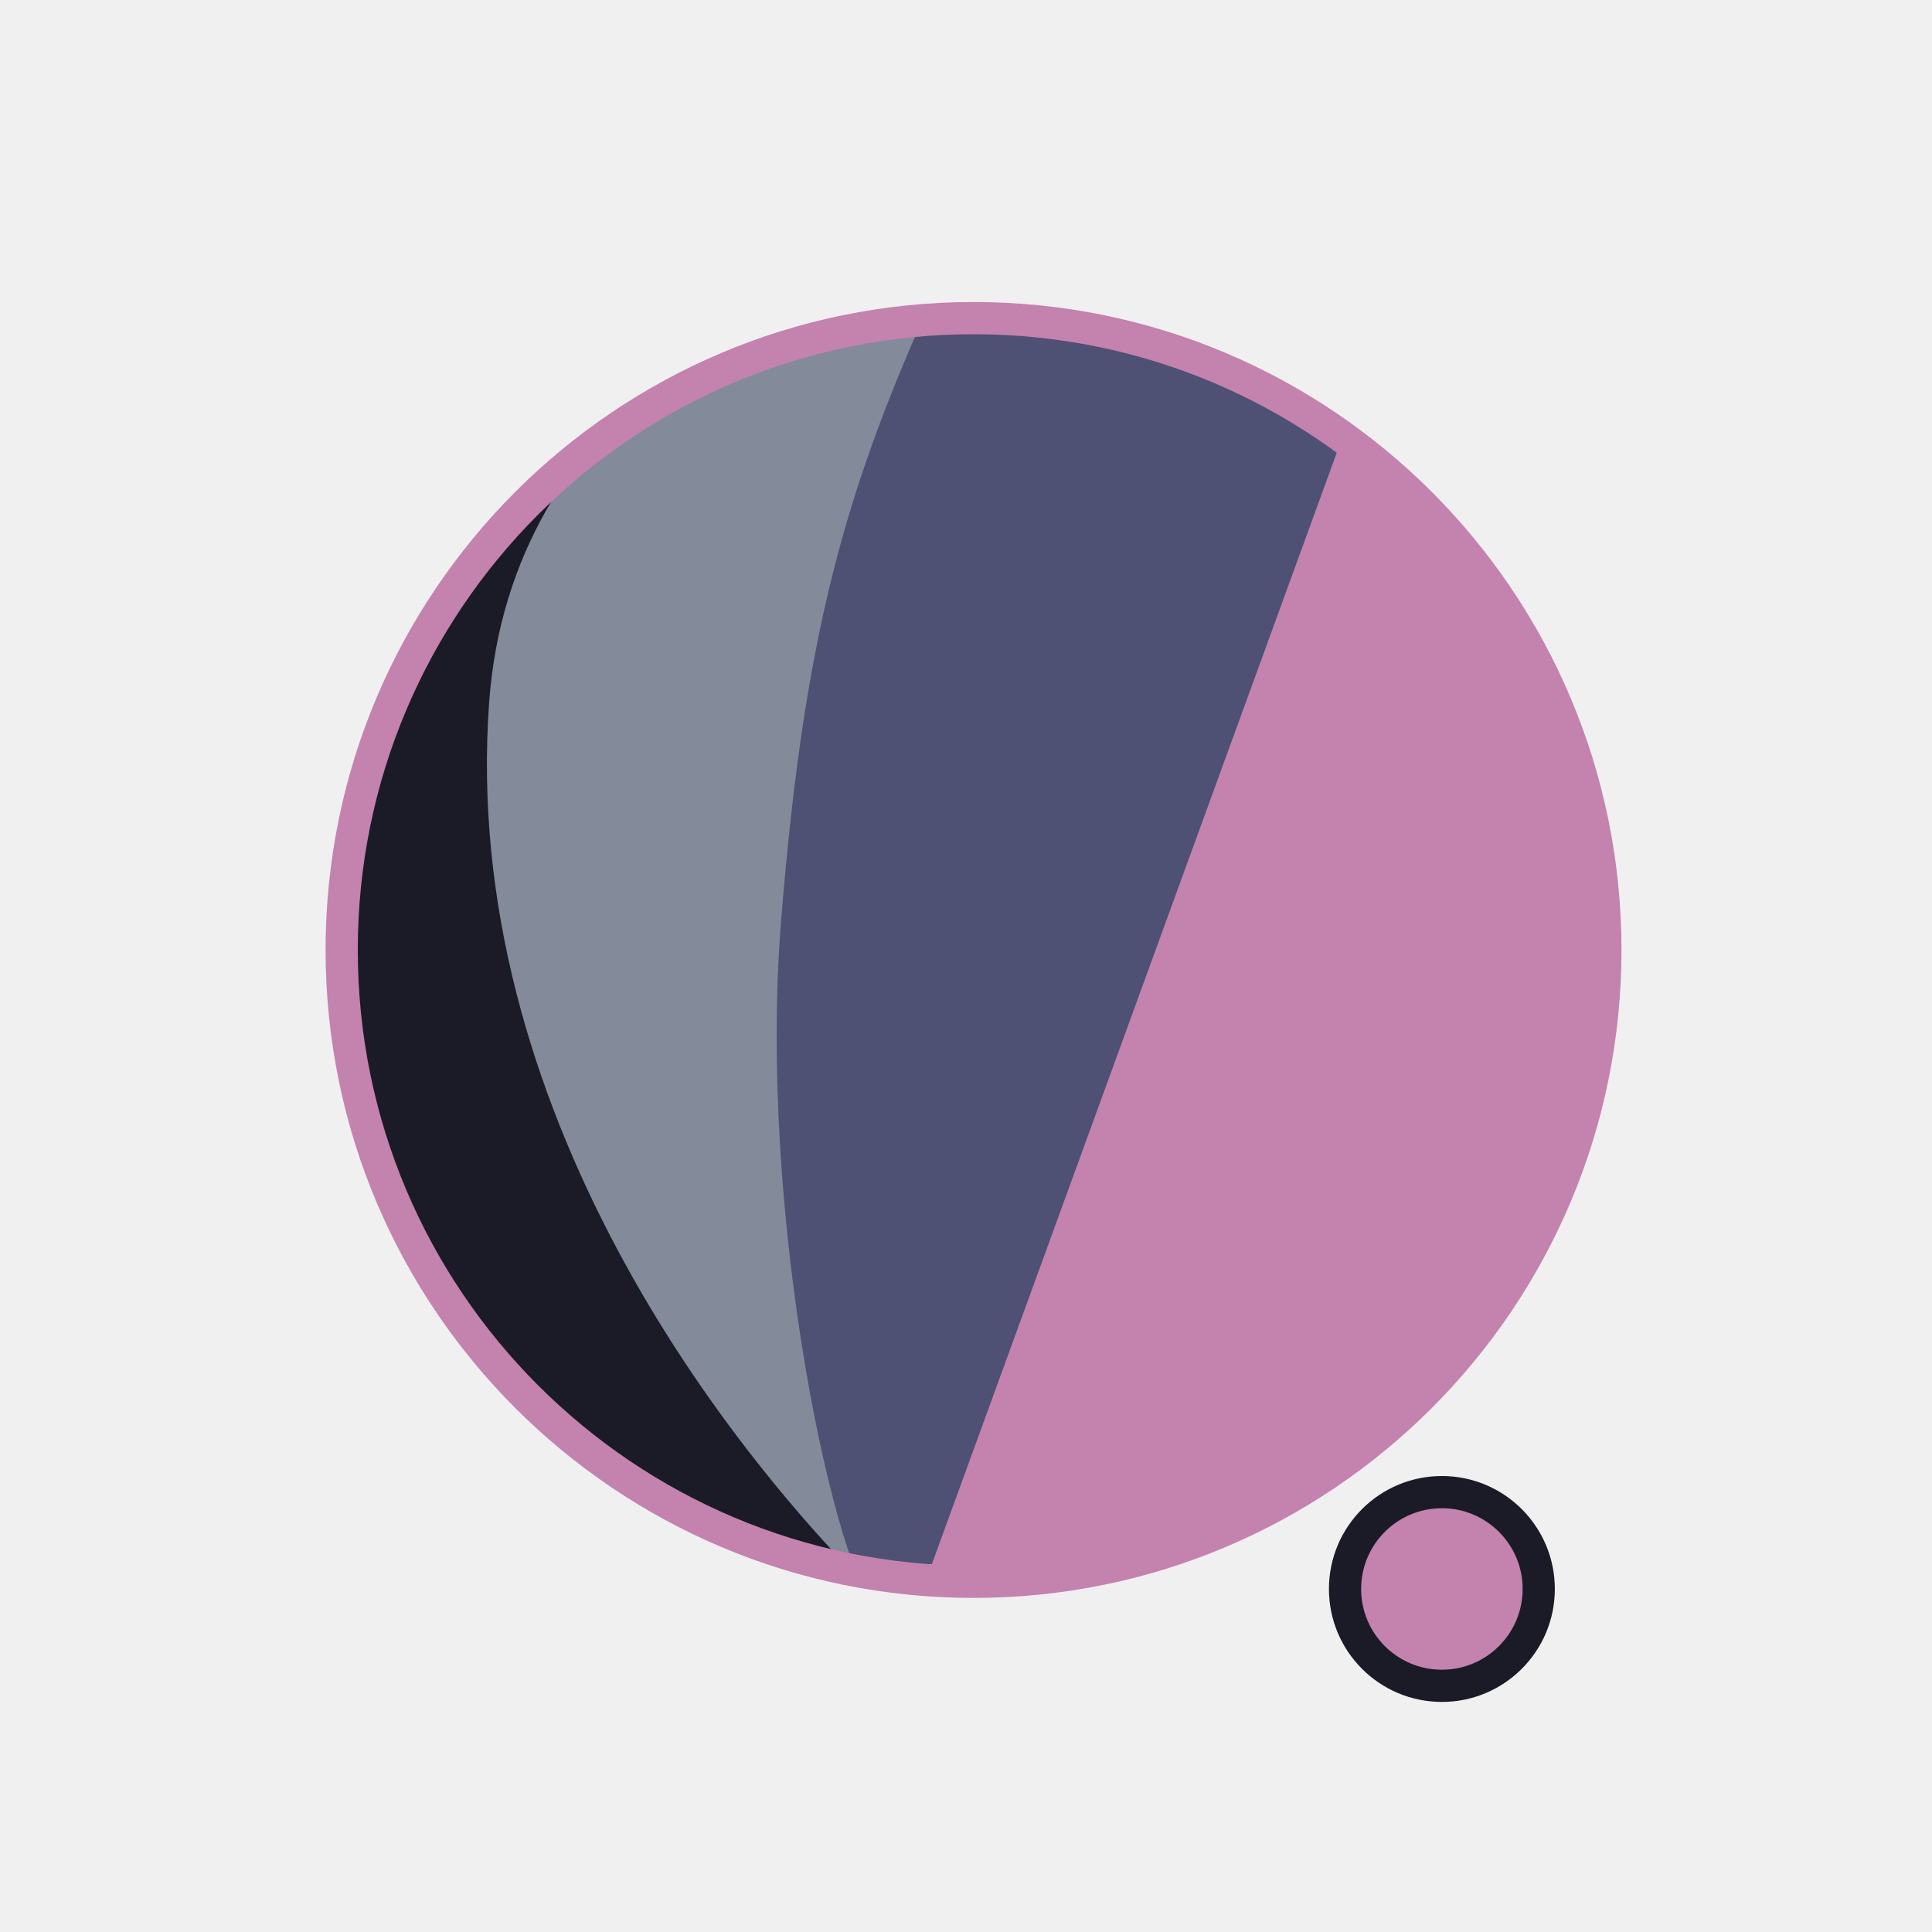
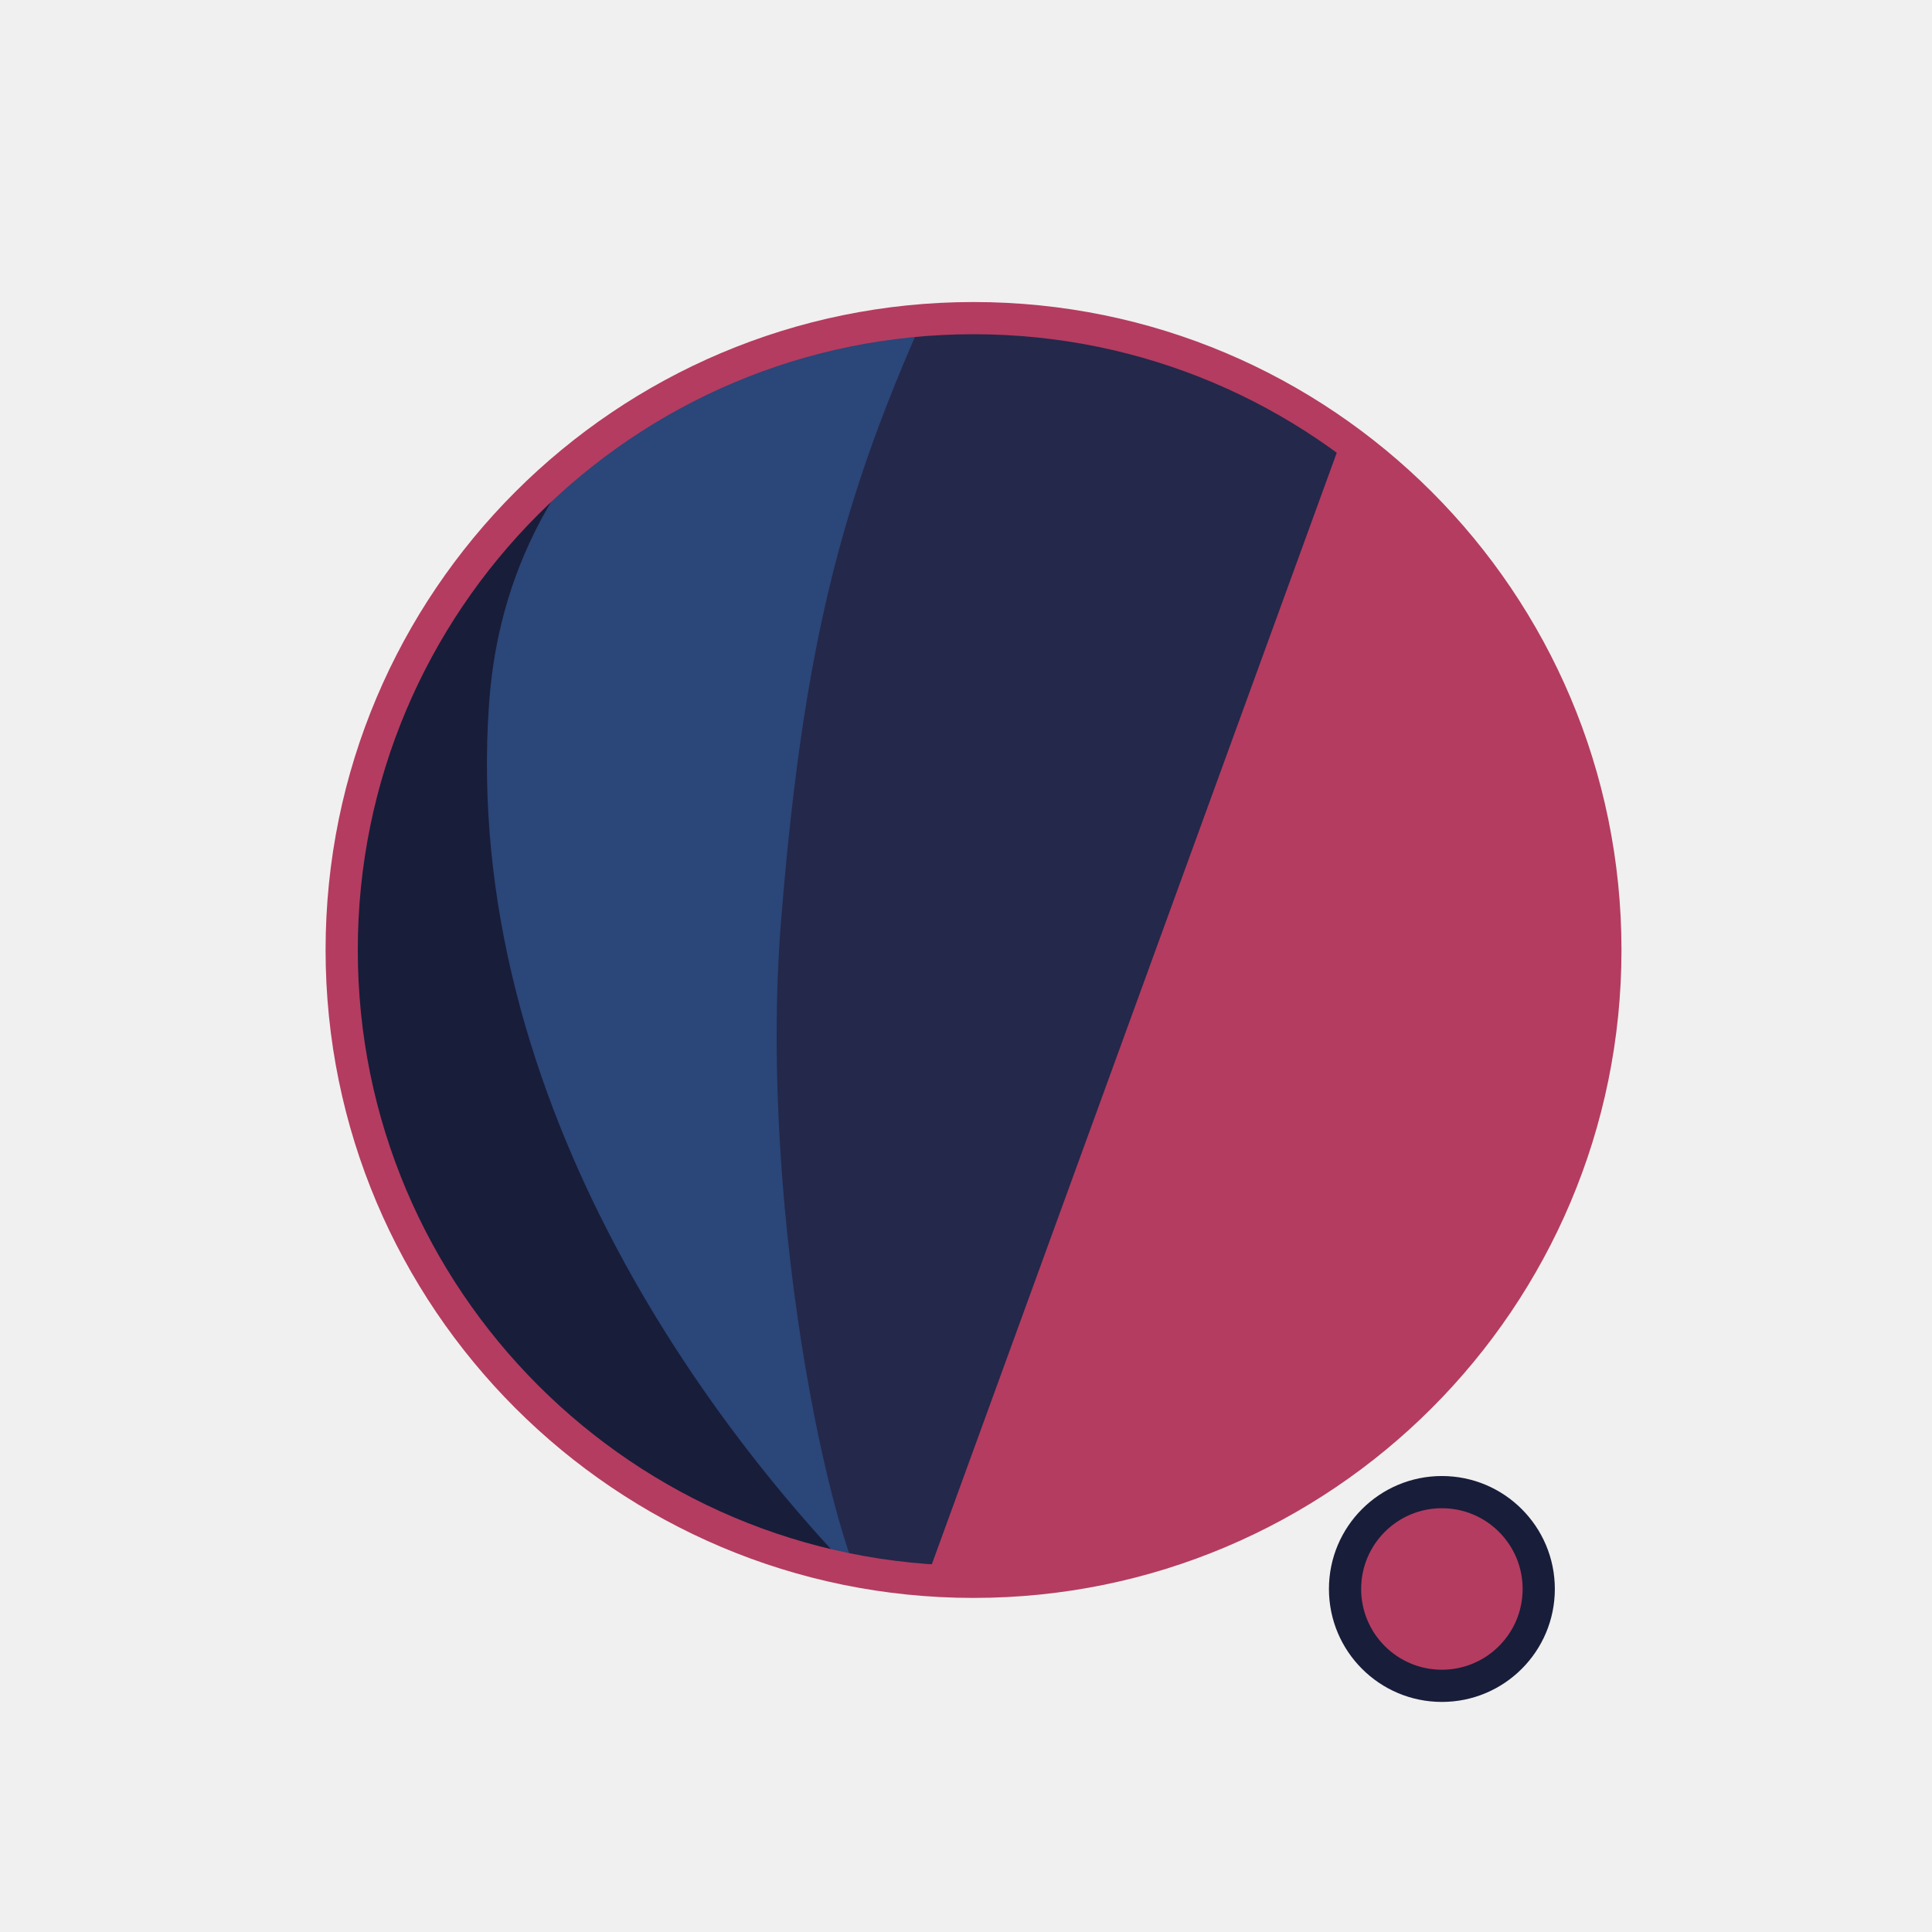
<svg xmlns="http://www.w3.org/2000/svg" width="300" height="300" viewBox="0 0 79.375 79.375" version="1.1" id="svg1">
  <defs id="defs1">
    <filter id="mask-powermask-path-effect5_inverse" style="color-interpolation-filters:sRGB" height="100" width="100" x="-50" y="-50">
      <feColorMatrix id="mask-powermask-path-effect5_primitive1" values="1" type="saturate" result="fbSourceGraphic" />
      <feColorMatrix id="mask-powermask-path-effect5_primitive2" values="-1 0 0 0 1 0 -1 0 0 1 0 0 -1 0 1 0 0 0 1 0 " in="fbSourceGraphic" />
    </filter>
    <clipPath clipPathUnits="userSpaceOnUse" id="clipPath1">
      <circle style="display:inline;fill:#000000;fill-opacity:1;stroke:none;stroke-width:0.214" id="circle3" cx="44.886" cy="38.249" r="22.842" />
    </clipPath>
    <clipPath clipPathUnits="userSpaceOnUse" id="clipPath3">
      <circle style="display:inline;opacity:1;fill:#000000;fill-opacity:1;stroke:none;stroke-width:2.646;stroke-dasharray:none;stroke-opacity:1" id="circle4" cx="39.235" cy="39.029" r="25.959" />
    </clipPath>
    <clipPath clipPathUnits="userSpaceOnUse" id="clipPath4">
      <circle style="display:inline;opacity:1;fill:#000000;fill-opacity:1;stroke:none;stroke-width:0.243" id="circle5" cx="39.997" cy="39.029" r="25.959" />
    </clipPath>
    <clipPath clipPathUnits="userSpaceOnUse" id="clipPath19">
      <g id="g20" style="display:inline">
        <circle style="display:inline;opacity:1;fill:#ffffff;fill-opacity:1;stroke:#000000;stroke-width:1.323;stroke-dasharray:none;stroke-opacity:1" id="circle20" cx="39.997" cy="39.029" r="25.959" />
        <path style="display:inline;fill:#ffffff;fill-opacity:1;stroke:none;stroke-width:1.323;stroke-linecap:round;stroke-linejoin:round;stroke-dasharray:none;stroke-opacity:1" d="M 40.972,71.749 65.107,9.074 51.262,8.513 29.654,71.374 Z" id="path20" />
      </g>
    </clipPath>
  </defs>
  <g id="layer1">
-     <circle style="display:inline;opacity:1;fill:#C482AF;fill-opacity:1;stroke:none;stroke-width:2.646;stroke-dasharray:none;stroke-opacity:1" id="path1" cx="39.997" cy="39.029" r="25.959" />
-     <circle style="display:inline;opacity:1;fill:#C482AF;fill-opacity:1;stroke:#1A1B26;stroke-width:1.323;stroke-linecap:round;stroke-linejoin:round;stroke-dasharray:none;stroke-opacity:1" id="path23" cx="59.239" cy="65.282" r="3.979" />
-     <path style="display:inline;opacity:1;fill:#4E5173;fill-opacity:1;stroke:none;stroke-width:2.646;stroke-linecap:round;stroke-linejoin:round;stroke-dasharray:none;stroke-opacity:1" d="M 14.114,8.183 56.981,12.942 37.387,66.729 7.337,66.366 Z" id="path4" clip-path="url(#clipPath4)" />
-     <path style="display:inline;opacity:1;fill:#838B9B;fill-opacity:1;stroke:none;stroke-width:2.646;stroke-linecap:round;stroke-linejoin:round;stroke-dasharray:none;stroke-opacity:1" d="m 38.537,10.093 c -4.366,9.204 -6.195,15.177 -7.208,27.727 -0.992,12.295 2.307,27.137 4.048,28.492 L 8.159,69.099 11.655,10.117 Z" id="path8" clip-path="url(#clipPath3)" transform="translate(0.7619726)" />
-     <path style="display:inline;opacity:1;fill:#1A1B26;fill-opacity:1;stroke:none;stroke-width:2.646;stroke-linecap:round;stroke-linejoin:round;stroke-dasharray:none;stroke-opacity:1" d="m 42.193,12.318 c -4.211,1.987 -14.039,6.189 -14.818,16.984 -1.049,14.531 8.417,27.086 14.901,33.188 l -22.177,3.33 -0.971,-51.47 z" id="path12" clip-path="url(#clipPath1)" transform="matrix(1.1365,0,0,1.1365,-11.01583,-4.44086)" />
-     <path style="display:inline;fill:none;stroke:#C482AF;stroke-width:5.292;stroke-linecap:round;stroke-linejoin:round;stroke-dasharray:none;stroke-opacity:1" d="M 56.155,14.893 37.161,67.307 c 0.345,-0.826 6.533,-17.661 9.644,-21.104 4.78,-5.292 13.008,-2.765 13.143,4.977 0.044,2.513 -1.431,15.998 -1.431,15.998" id="path2" clip-path="url(#clipPath19)" mask="none" />
-     <circle style="display:inline;opacity:1;fill:none;fill-opacity:1;stroke:#C482AF;stroke-width:1.323;stroke-dasharray:none;stroke-opacity:1" id="circle8" cx="39.997" cy="39.029" r="25.959" />
+     <circle style="display:inline;opacity:1;fill:#B43C60;fill-opacity:1;stroke:none;stroke-width:2.646;stroke-dasharray:none;stroke-opacity:1" id="path1" cx="39.997" cy="39.029" r="25.959" />
+     <circle style="display:inline;opacity:1;fill:#B43C60;fill-opacity:1;stroke:#181D3A;stroke-width:1.323;stroke-linecap:round;stroke-linejoin:round;stroke-dasharray:none;stroke-opacity:1" id="path23" cx="59.239" cy="65.282" r="3.979" />
+     <path style="display:inline;opacity:1;fill:#24284A;fill-opacity:1;stroke:none;stroke-width:2.646;stroke-linecap:round;stroke-linejoin:round;stroke-dasharray:none;stroke-opacity:1" d="M 14.114,8.183 56.981,12.942 37.387,66.729 7.337,66.366 Z" id="path4" clip-path="url(#clipPath4)" />
+     <path style="display:inline;opacity:1;fill:#2B4678;fill-opacity:1;stroke:none;stroke-width:2.646;stroke-linecap:round;stroke-linejoin:round;stroke-dasharray:none;stroke-opacity:1" d="m 38.537,10.093 c -4.366,9.204 -6.195,15.177 -7.208,27.727 -0.992,12.295 2.307,27.137 4.048,28.492 L 8.159,69.099 11.655,10.117 Z" id="path8" clip-path="url(#clipPath3)" transform="translate(0.7619726)" />
+     <path style="display:inline;opacity:1;fill:#181D3A;fill-opacity:1;stroke:none;stroke-width:2.646;stroke-linecap:round;stroke-linejoin:round;stroke-dasharray:none;stroke-opacity:1" d="m 42.193,12.318 c -4.211,1.987 -14.039,6.189 -14.818,16.984 -1.049,14.531 8.417,27.086 14.901,33.188 l -22.177,3.33 -0.971,-51.47 z" id="path12" clip-path="url(#clipPath1)" transform="matrix(1.1365,0,0,1.1365,-11.01583,-4.44086)" />
+     <path style="display:inline;fill:none;stroke:#B43C60;stroke-width:5.292;stroke-linecap:round;stroke-linejoin:round;stroke-dasharray:none;stroke-opacity:1" d="M 56.155,14.893 37.161,67.307 c 0.345,-0.826 6.533,-17.661 9.644,-21.104 4.78,-5.292 13.008,-2.765 13.143,4.977 0.044,2.513 -1.431,15.998 -1.431,15.998" id="path2" clip-path="url(#clipPath19)" mask="none" />
+     <circle style="display:inline;opacity:1;fill:none;fill-opacity:1;stroke:#B43C60;stroke-width:1.323;stroke-dasharray:none;stroke-opacity:1" id="circle8" cx="39.997" cy="39.029" r="25.959" />
  </g>
</svg>
